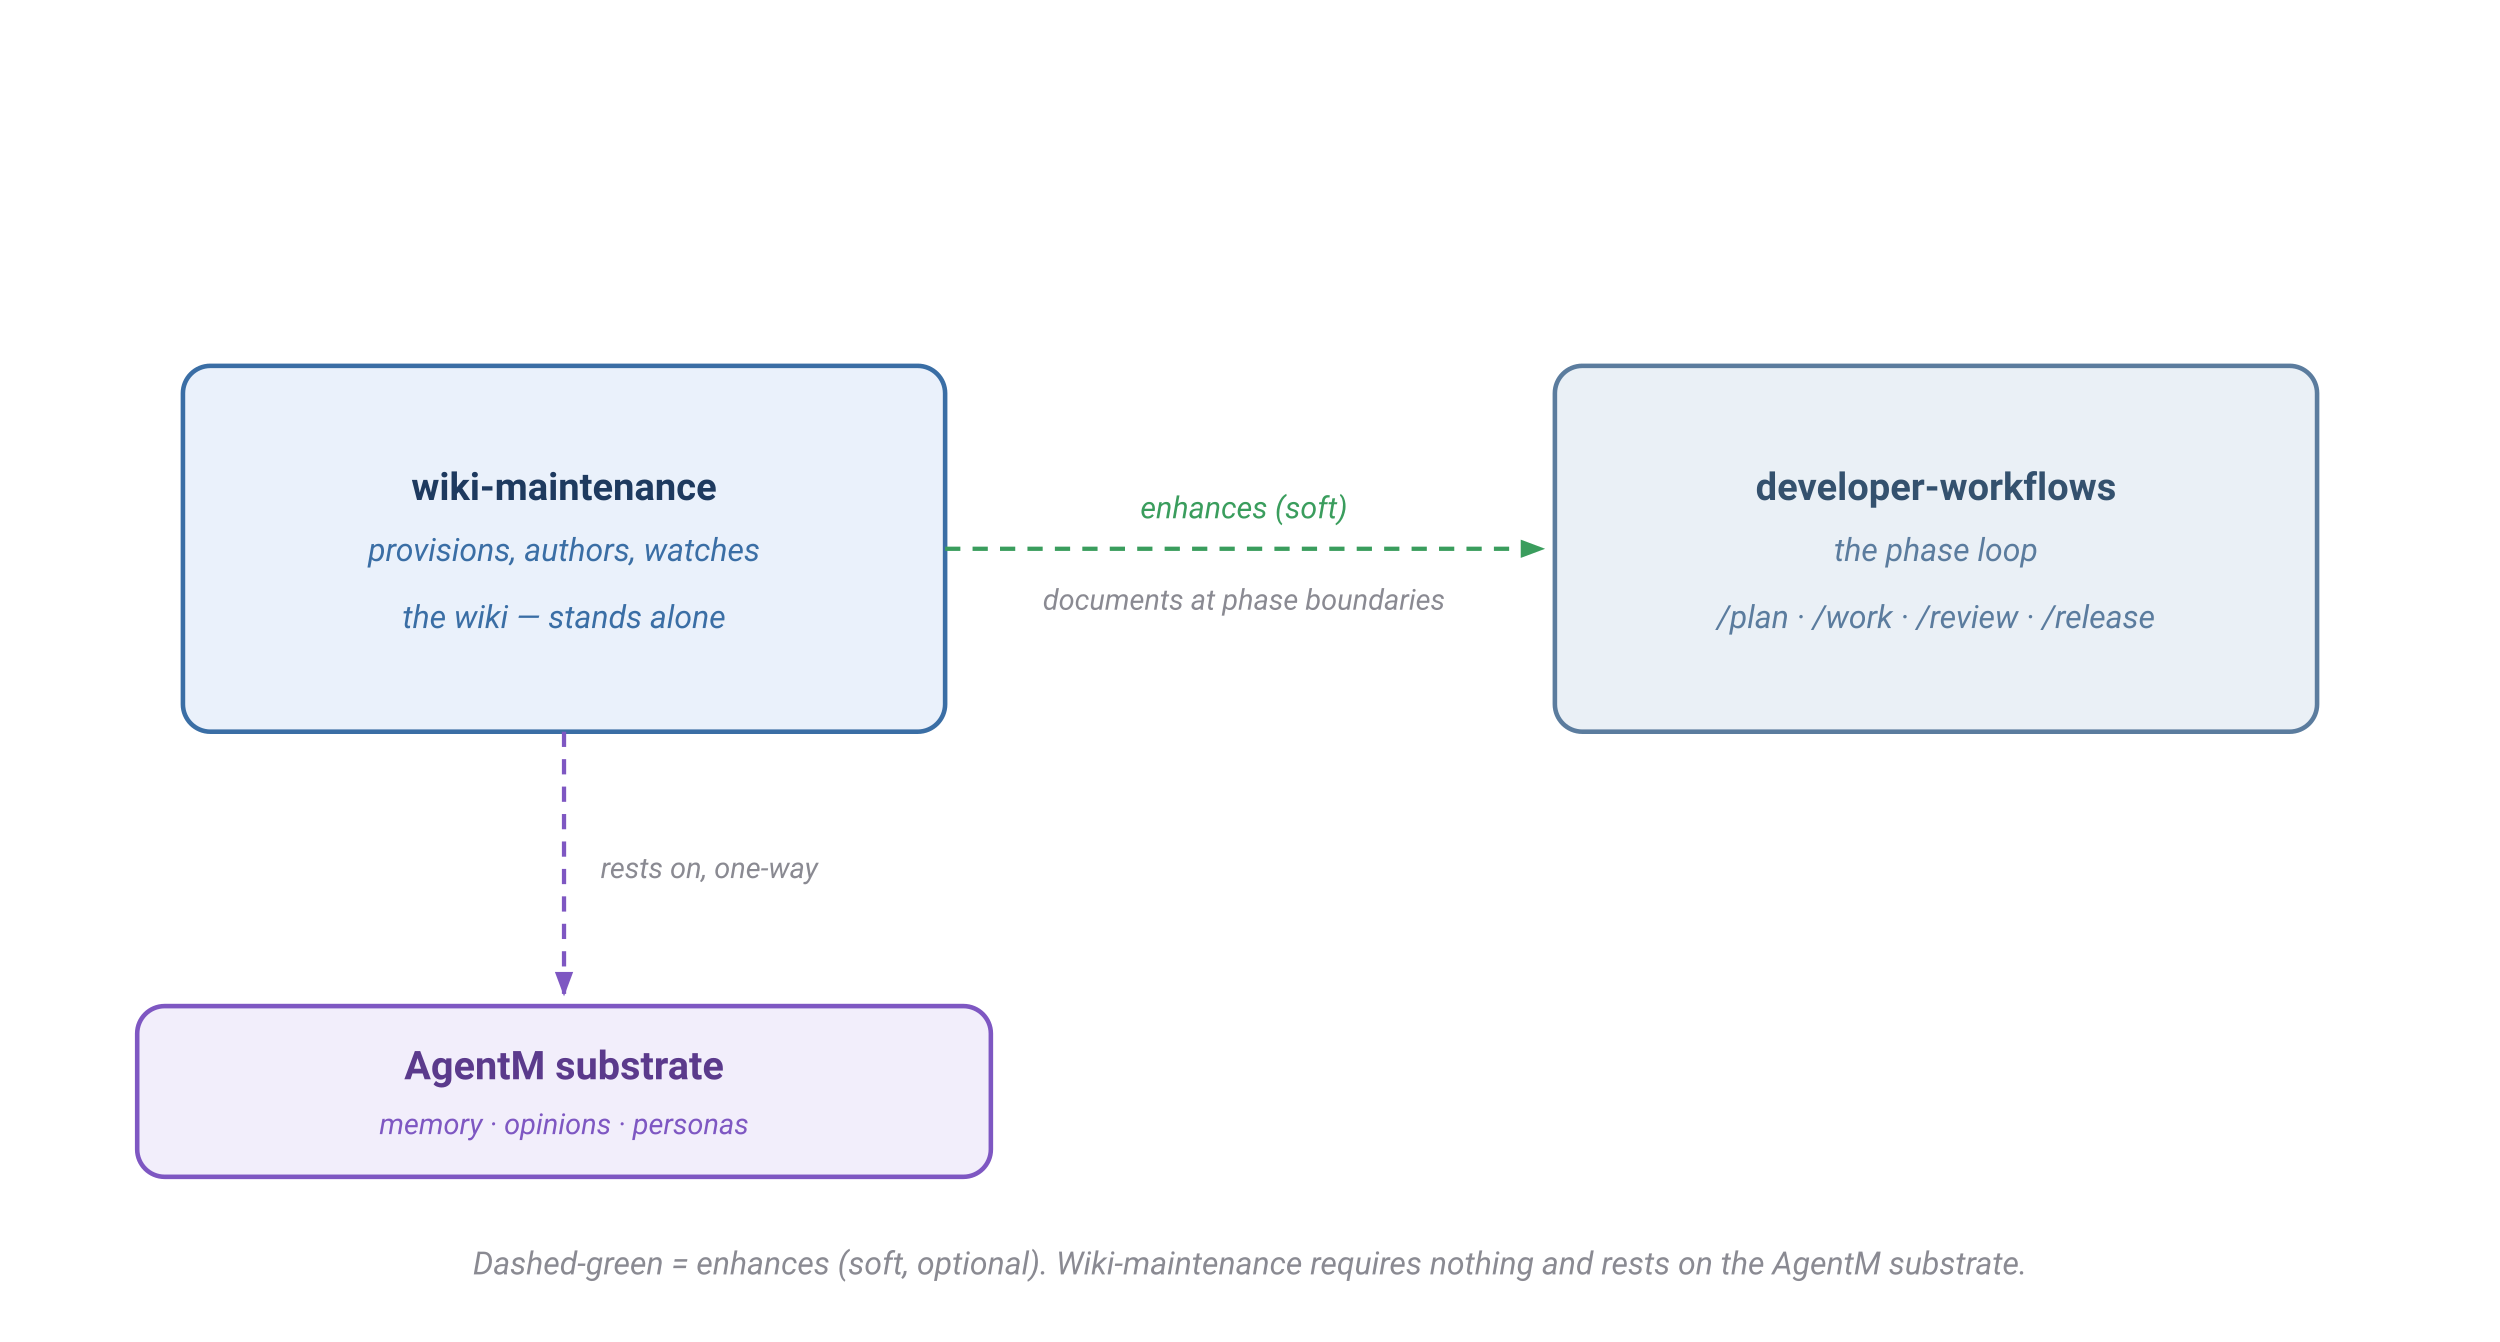
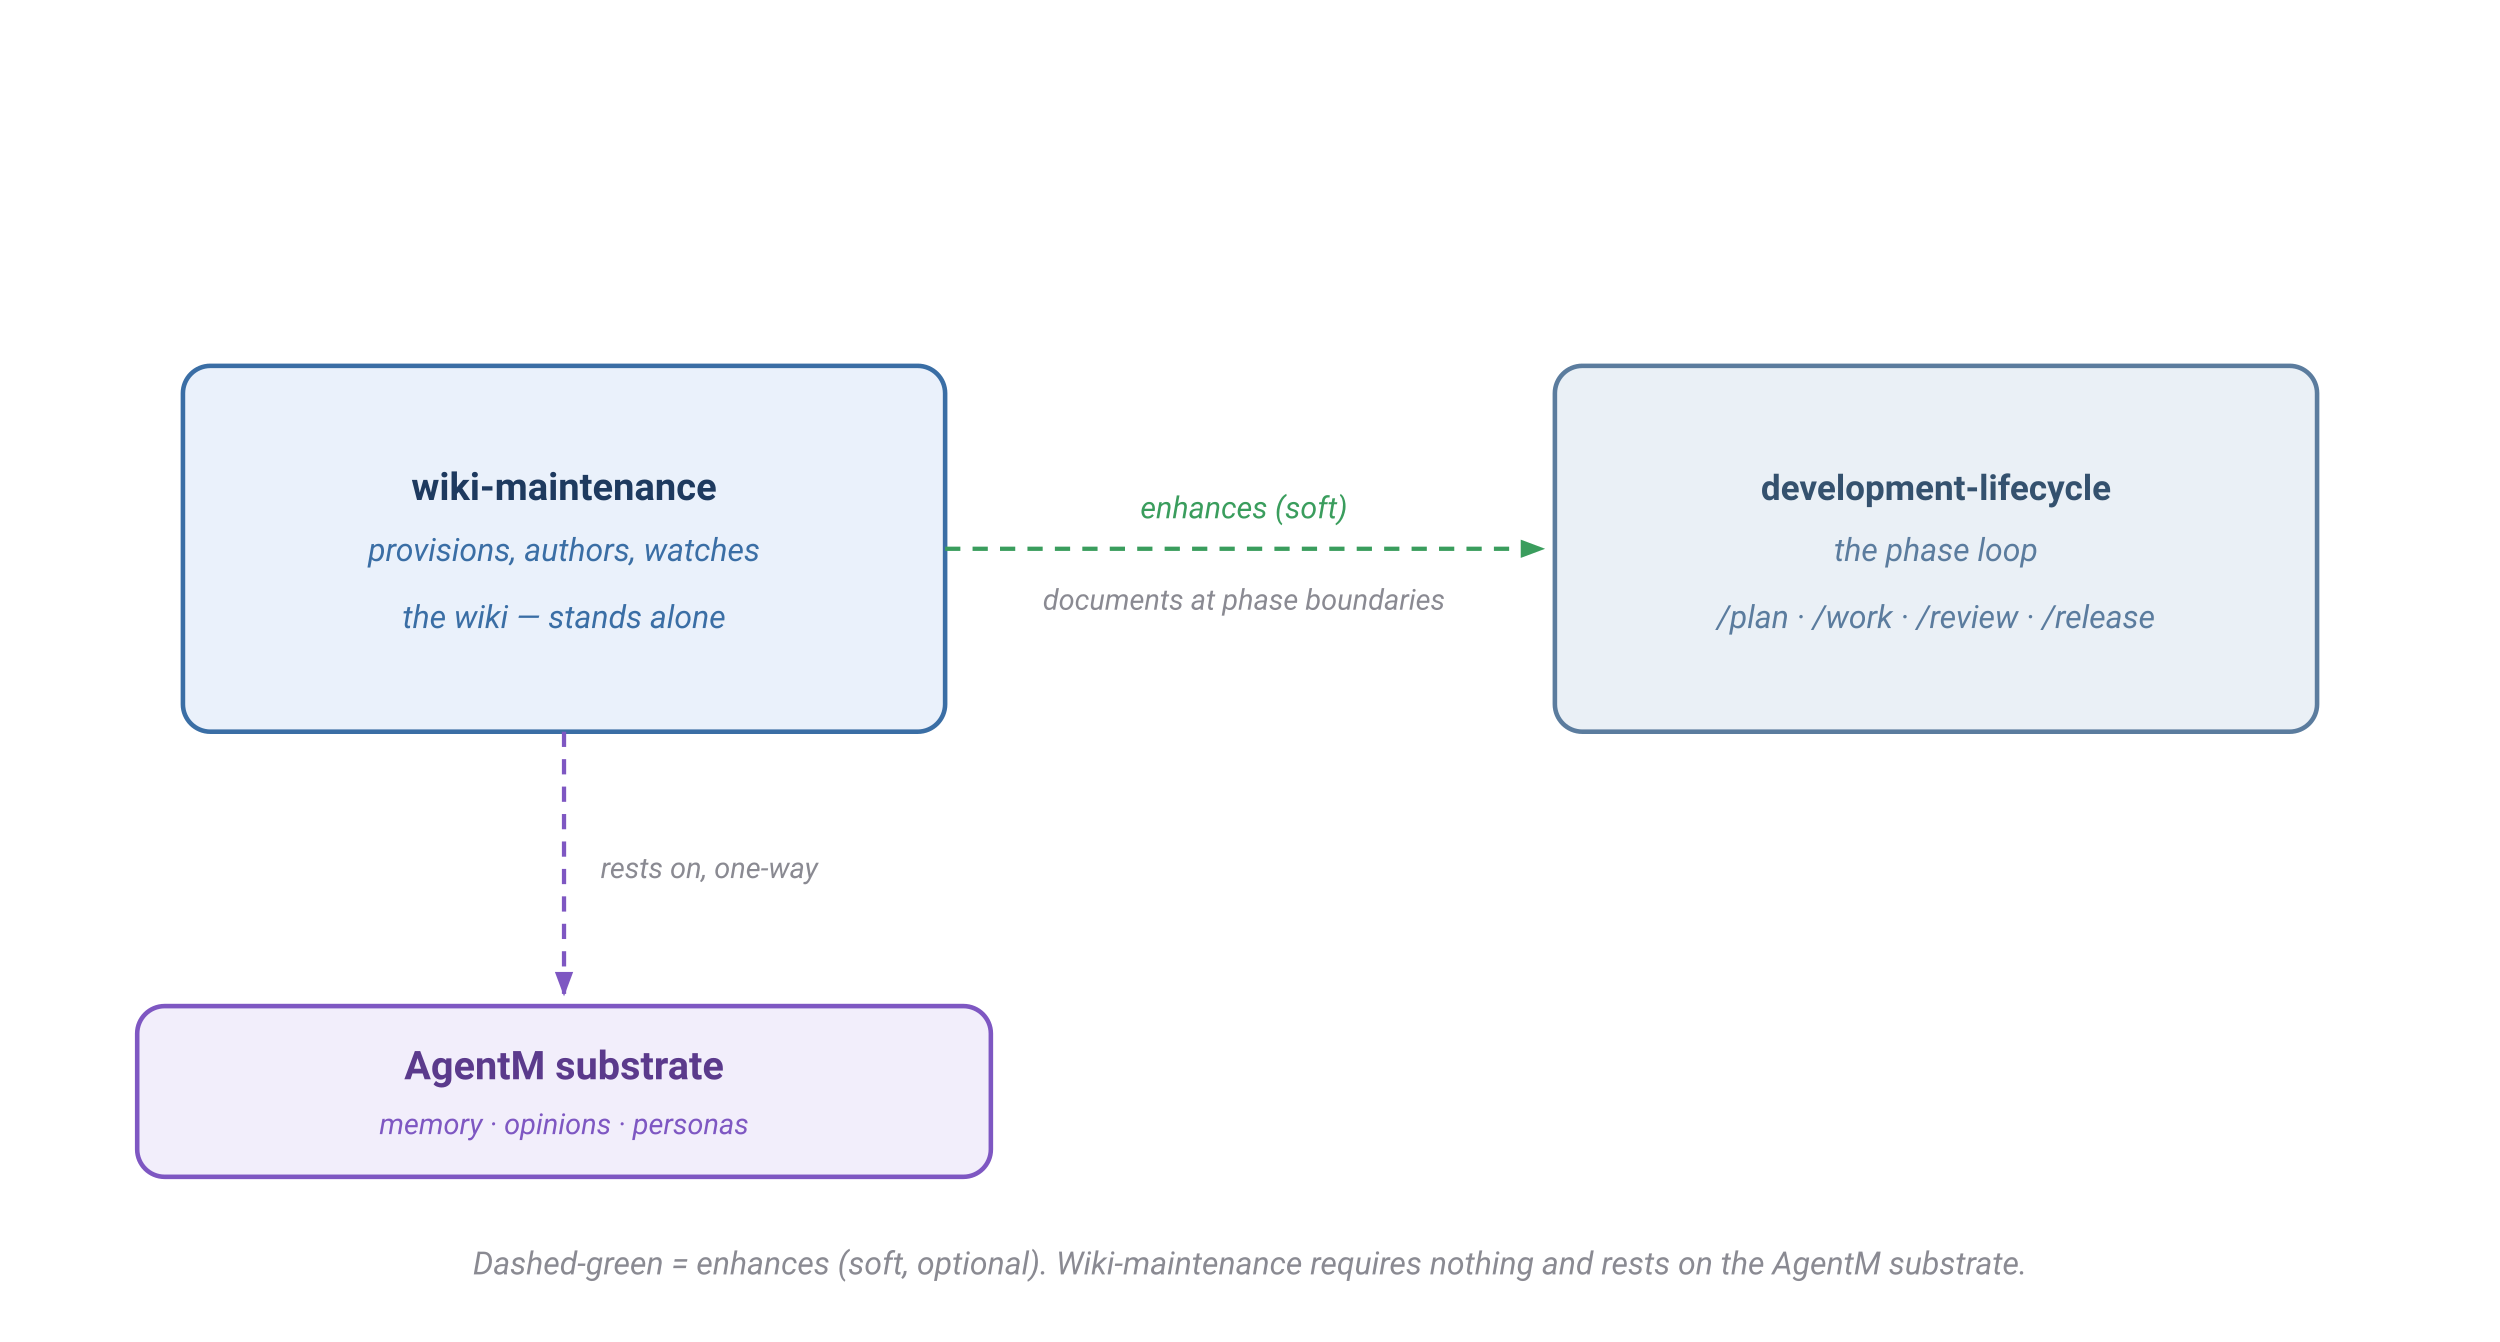
<svg xmlns="http://www.w3.org/2000/svg" viewBox="0 0 820 440" width="1066" height="572" font-family="-apple-system, BlinkMacSystemFont, 'Segoe UI', Roboto, sans-serif">
  <defs>
    <marker id="enh" markerWidth="10" markerHeight="10" refX="7.2" refY="3" orient="auto" markerUnits="userSpaceOnUse">
      <path d="M0,0 L8,3 L0,6 Z" fill="#3A9D5D" />
    </marker>
    <marker id="sub" markerWidth="10" markerHeight="10" refX="7.2" refY="3" orient="auto" markerUnits="userSpaceOnUse">
      <path d="M0,0 L8,3 L0,6 Z" fill="#7E57C2" />
    </marker>
  </defs>
  <rect x="60" y="120" width="250" height="120" rx="9" fill="#EAF1FB" stroke="#3A6EA5" stroke-width="1.5" />
  <text x="185" y="164" text-anchor="middle" font-size="12.5" font-weight="700" fill="#1e3a5f">wiki-maintenance</text>
  <text x="185" y="184" text-anchor="middle" font-size="10.5" font-style="italic" fill="#3A6EA5">provisions, authors, watches</text>
  <text x="185" y="206" text-anchor="middle" font-size="10.5" font-style="italic" fill="#3A6EA5">the wiki — stands alone</text>
  <rect x="510" y="120" width="250" height="120" rx="9" fill="#EAF0F6" stroke="#5B7C9E" stroke-width="1.5" />
-   <text x="635" y="164" text-anchor="middle" font-size="12.5" font-weight="700" fill="#34516e">developer-workflows</text>
+   <text x="635" y="164" text-anchor="middle" font-size="11.5" font-weight="700" fill="#34516e">development-lifecycle</text>
  <text x="635" y="184" text-anchor="middle" font-size="10.5" font-style="italic" fill="#5B7C9E">the phase loop</text>
  <text x="635" y="206" text-anchor="middle" font-size="10.5" font-style="italic" fill="#5B7C9E">/plan · /work · /review · /release</text>
  <path d="M310,180 L506,180" fill="none" stroke="#3A9D5D" stroke-width="1.4" stroke-dasharray="5 4" marker-end="url(#enh)" />
  <text x="408" y="170" text-anchor="middle" font-size="10" font-style="italic" fill="#3A9D5D">enhances (soft)</text>
  <text x="408" y="200" text-anchor="middle" font-size="9.5" font-style="italic" fill="#8a8a92">documents at phase boundaries</text>
  <rect x="45" y="330" width="280" height="56" rx="9" fill="#F2EEFB" stroke="#7E57C2" stroke-width="1.5" />
  <text x="185" y="354" text-anchor="middle" font-size="13" font-weight="700" fill="#5b3a8c">AgentM substrate</text>
  <text x="185" y="372" text-anchor="middle" font-size="9.5" font-style="italic" fill="#7E57C2">memory · opinions · personas</text>
  <path d="M185,240 L185,326" fill="none" stroke="#7E57C2" stroke-width="1.4" stroke-dasharray="5 4" marker-end="url(#sub)" />
  <text x="197" y="288" text-anchor="start" font-size="9.5" font-style="italic" fill="#8a8a92">rests on, one-way</text>
  <text x="410" y="418" text-anchor="middle" font-size="10.5" font-style="italic" fill="#8a8a92">Dashed-green = enhances (soft, optional). Wiki-maintenance requires nothing and rests on the AgentM substrate.</text>
</svg>
